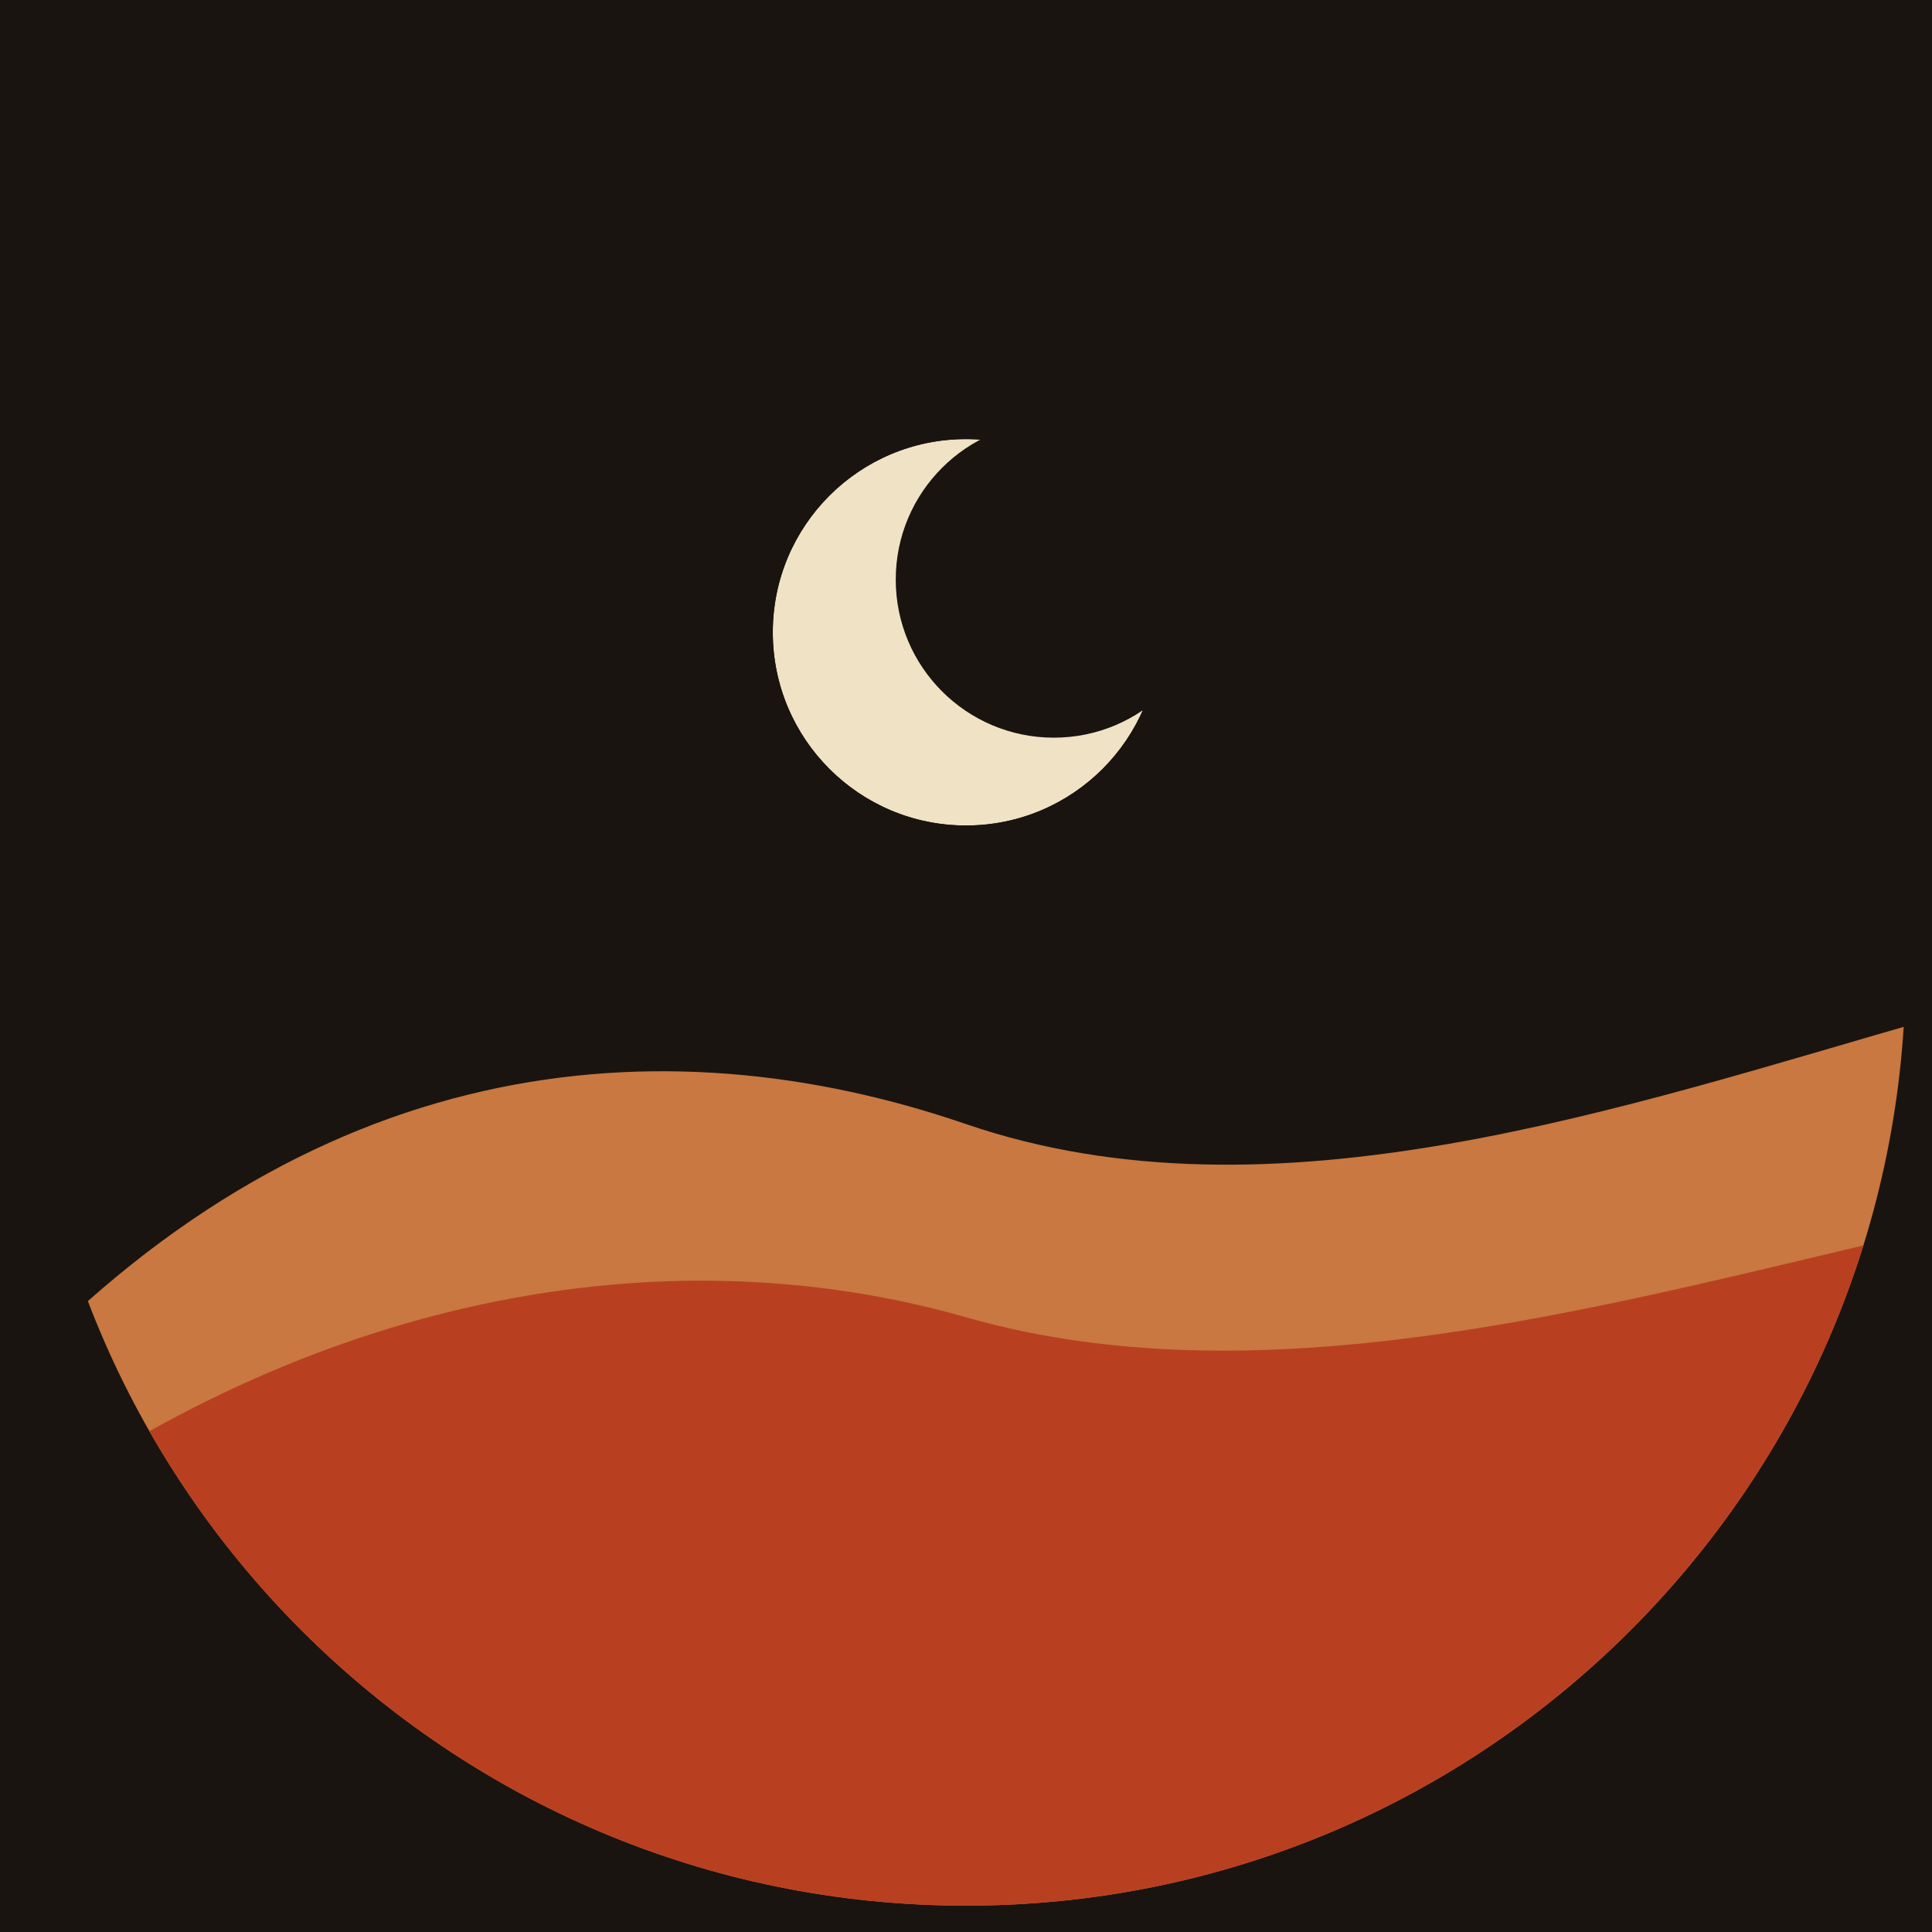
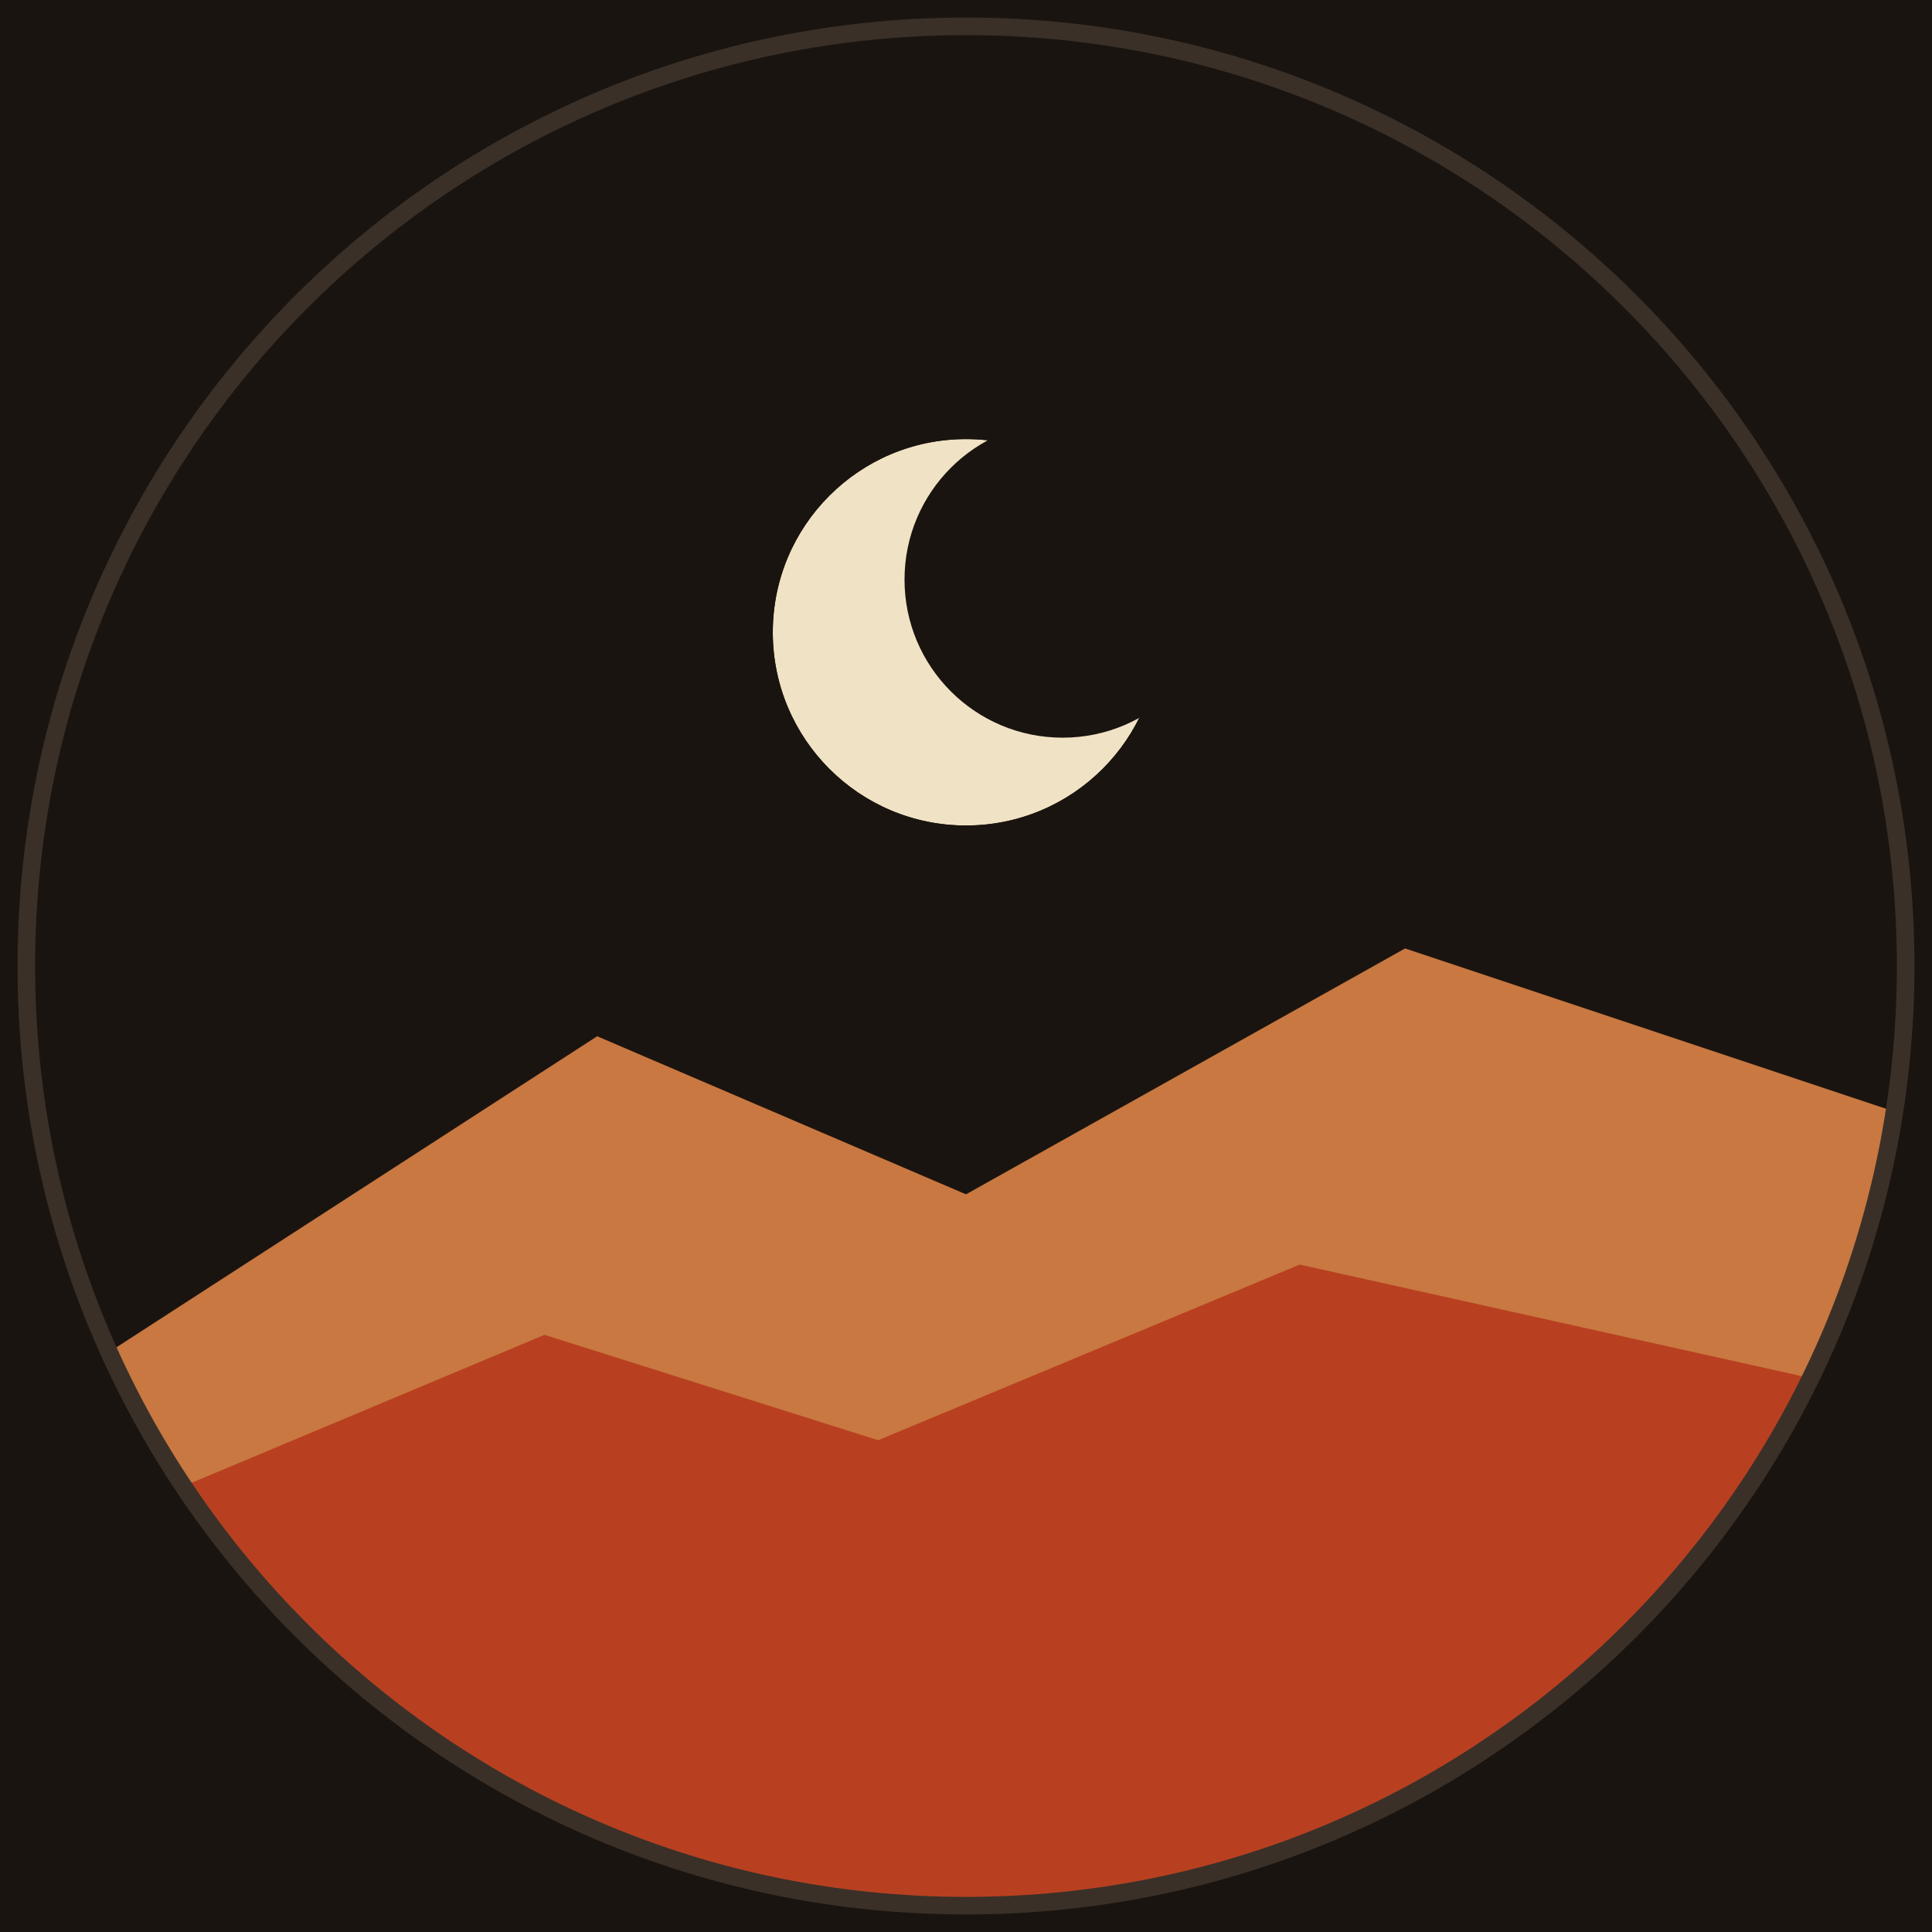
<svg xmlns="http://www.w3.org/2000/svg" width="400" height="400" viewBox="0 0 220 220">
  <defs>
    <clipPath id="c">
      <circle cx="110" cy="110" r="107" />
    </clipPath>
    <mask id="m">
      <circle cx="110" cy="72" r="22" fill="white" />
-       <circle cx="120" cy="66" r="18" fill="black" />
+       <circle cx="121" cy="66" r="18" fill="black" />
    </mask>
  </defs>
  <rect width="220" height="220" fill="#1A1410" />
  <g clip-path="url(#c)">
    <circle cx="110" cy="110" r="107" fill="#1A1410" />
-     <path d="M 0,158 C 35,120 75,116 110,128 C 145,140 185,126 220,116 L 220,220 L 0,220 Z" fill="#C87840" />
-     <path d="M 0,174 C 35,148 75,140 110,150 C 145,160 185,148 220,140 L 220,220 L 0,220 Z" fill="#B84020" />
+     <path d="M 0,162 L 68,118 L 110,136 L 160,108 L 220,128 L 220,220 L 0,220 Z" fill="#C87840" />
+     <path d="M 0,178 L 62,152 L 100,164 L 148,144 L 220,160 L 220,220 L 0,220 Z" fill="#B84020" />
    <circle cx="110" cy="72" r="22" fill="#F0E2C4" mask="url(#m)" />
  </g>
+   <circle cx="110" cy="110" r="107" fill="none" stroke="#3A3028" stroke-width="2" />
</svg>
